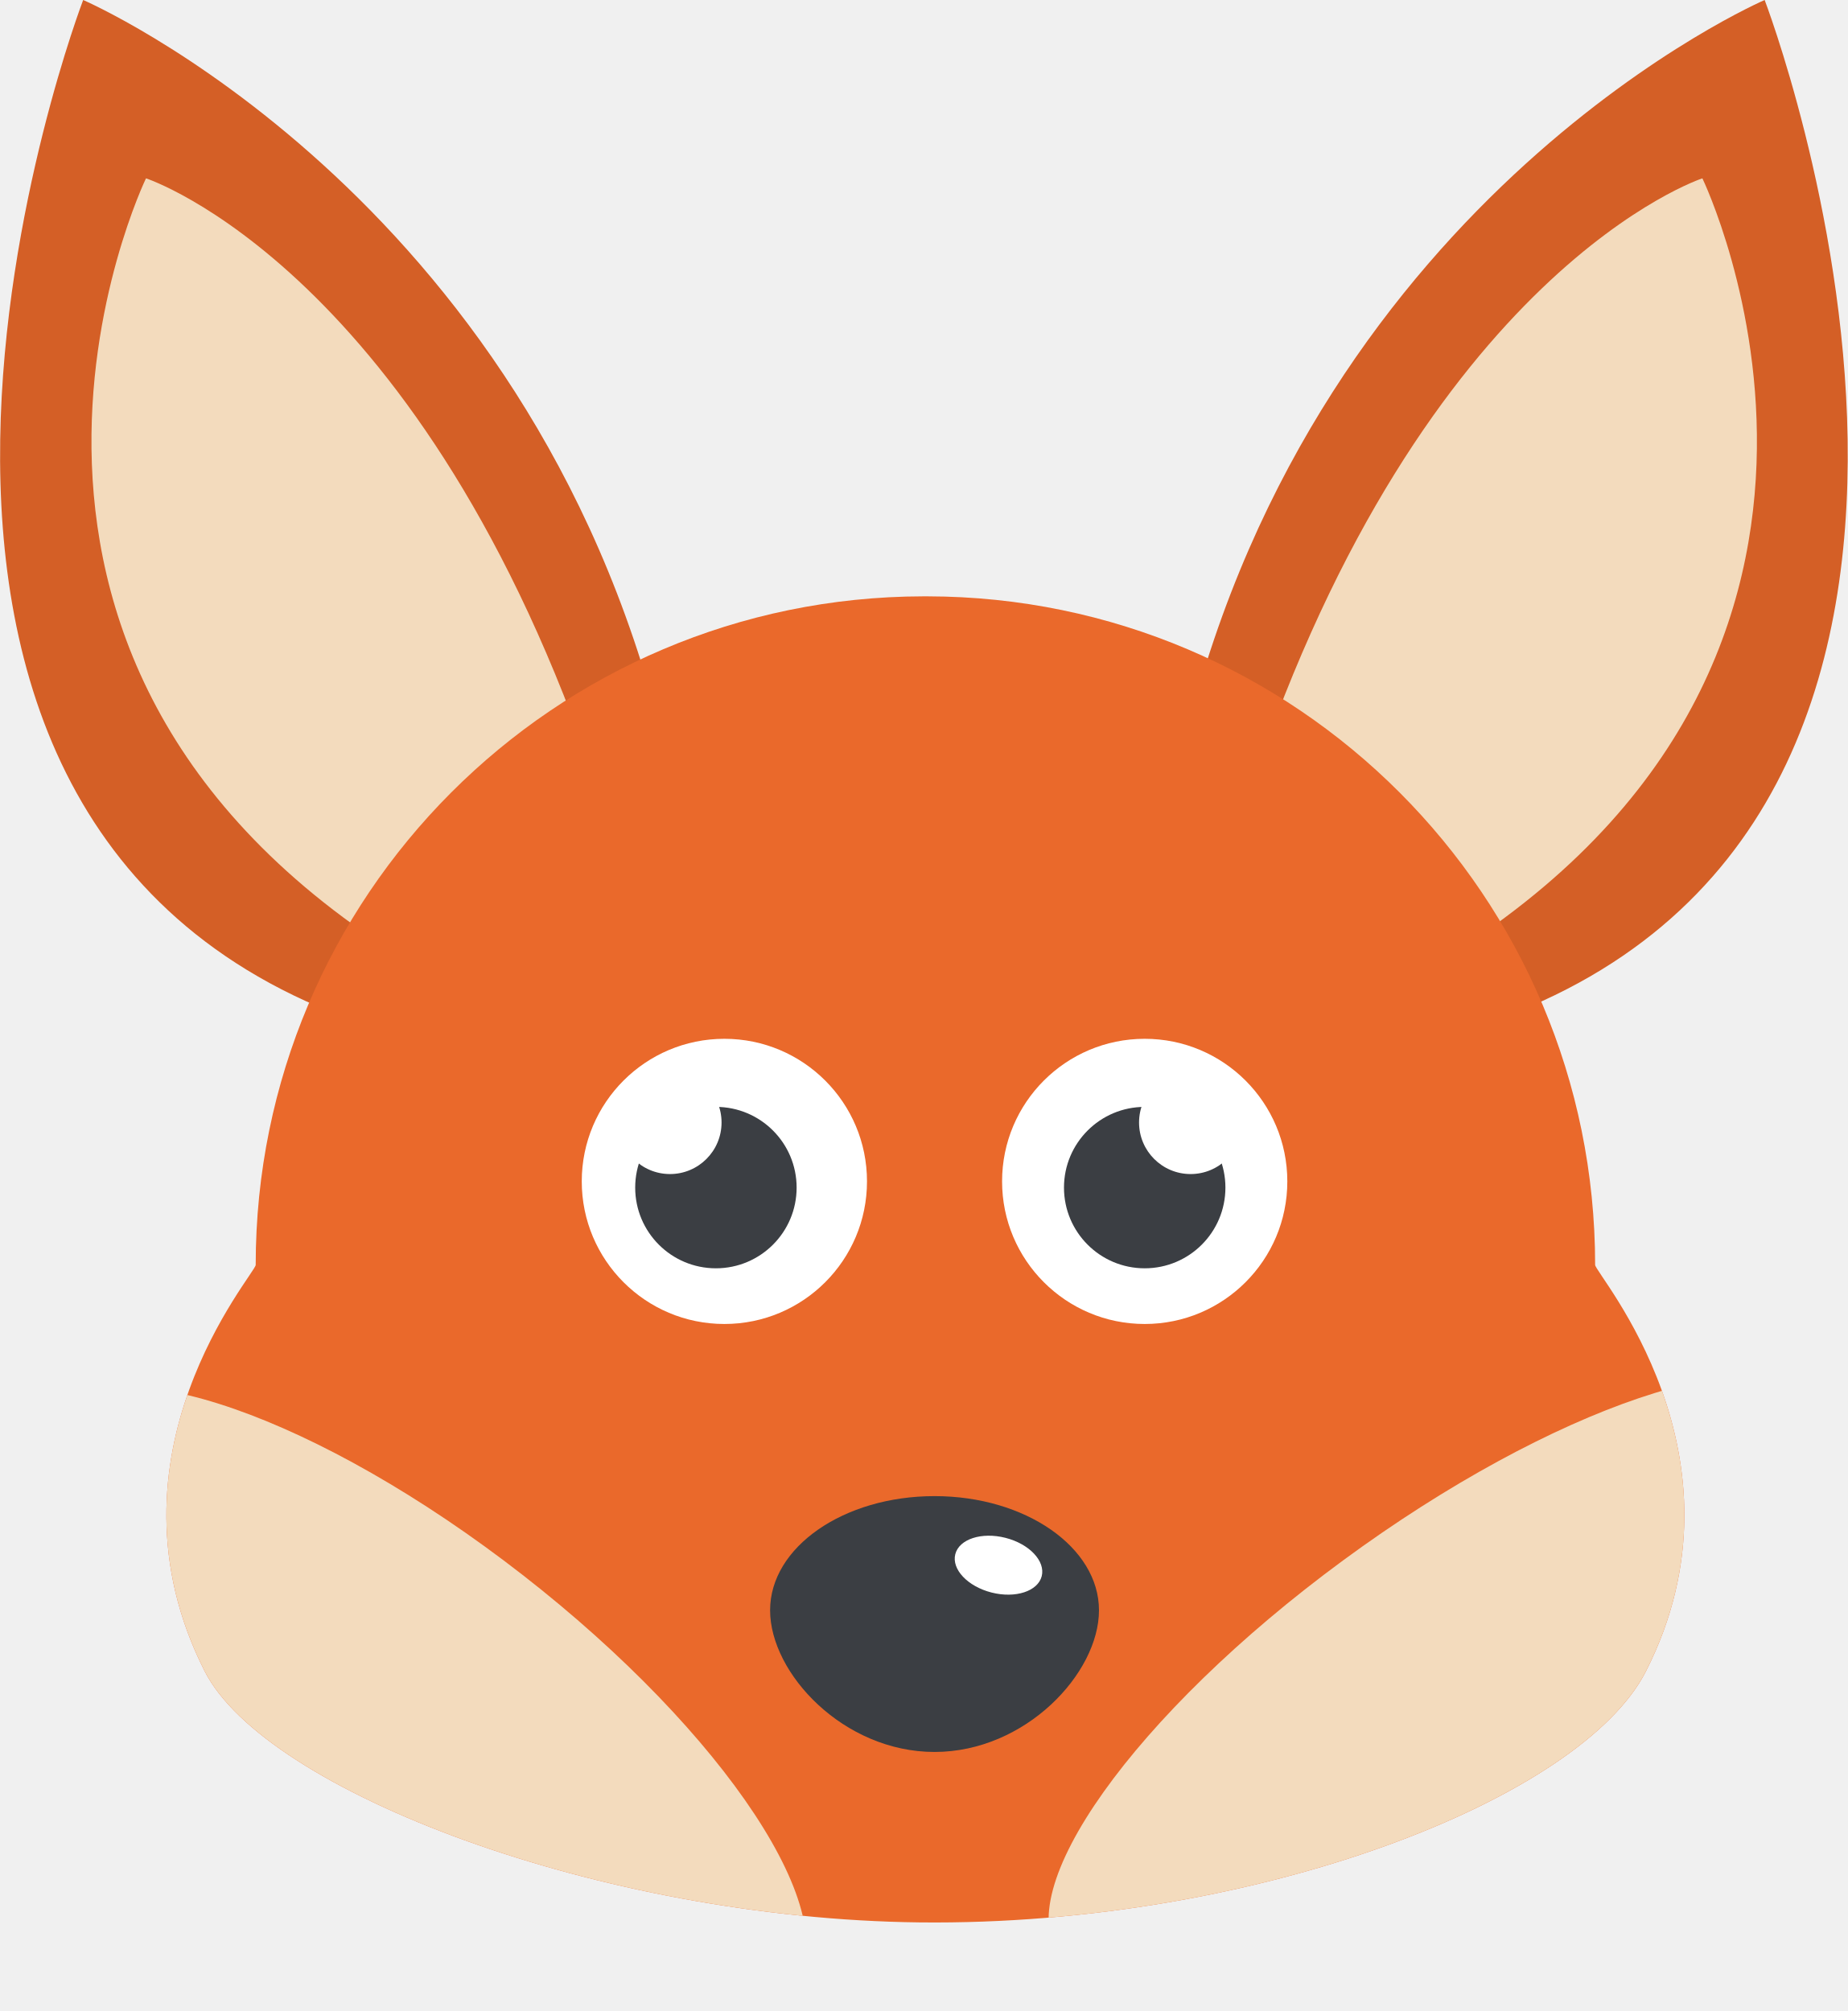
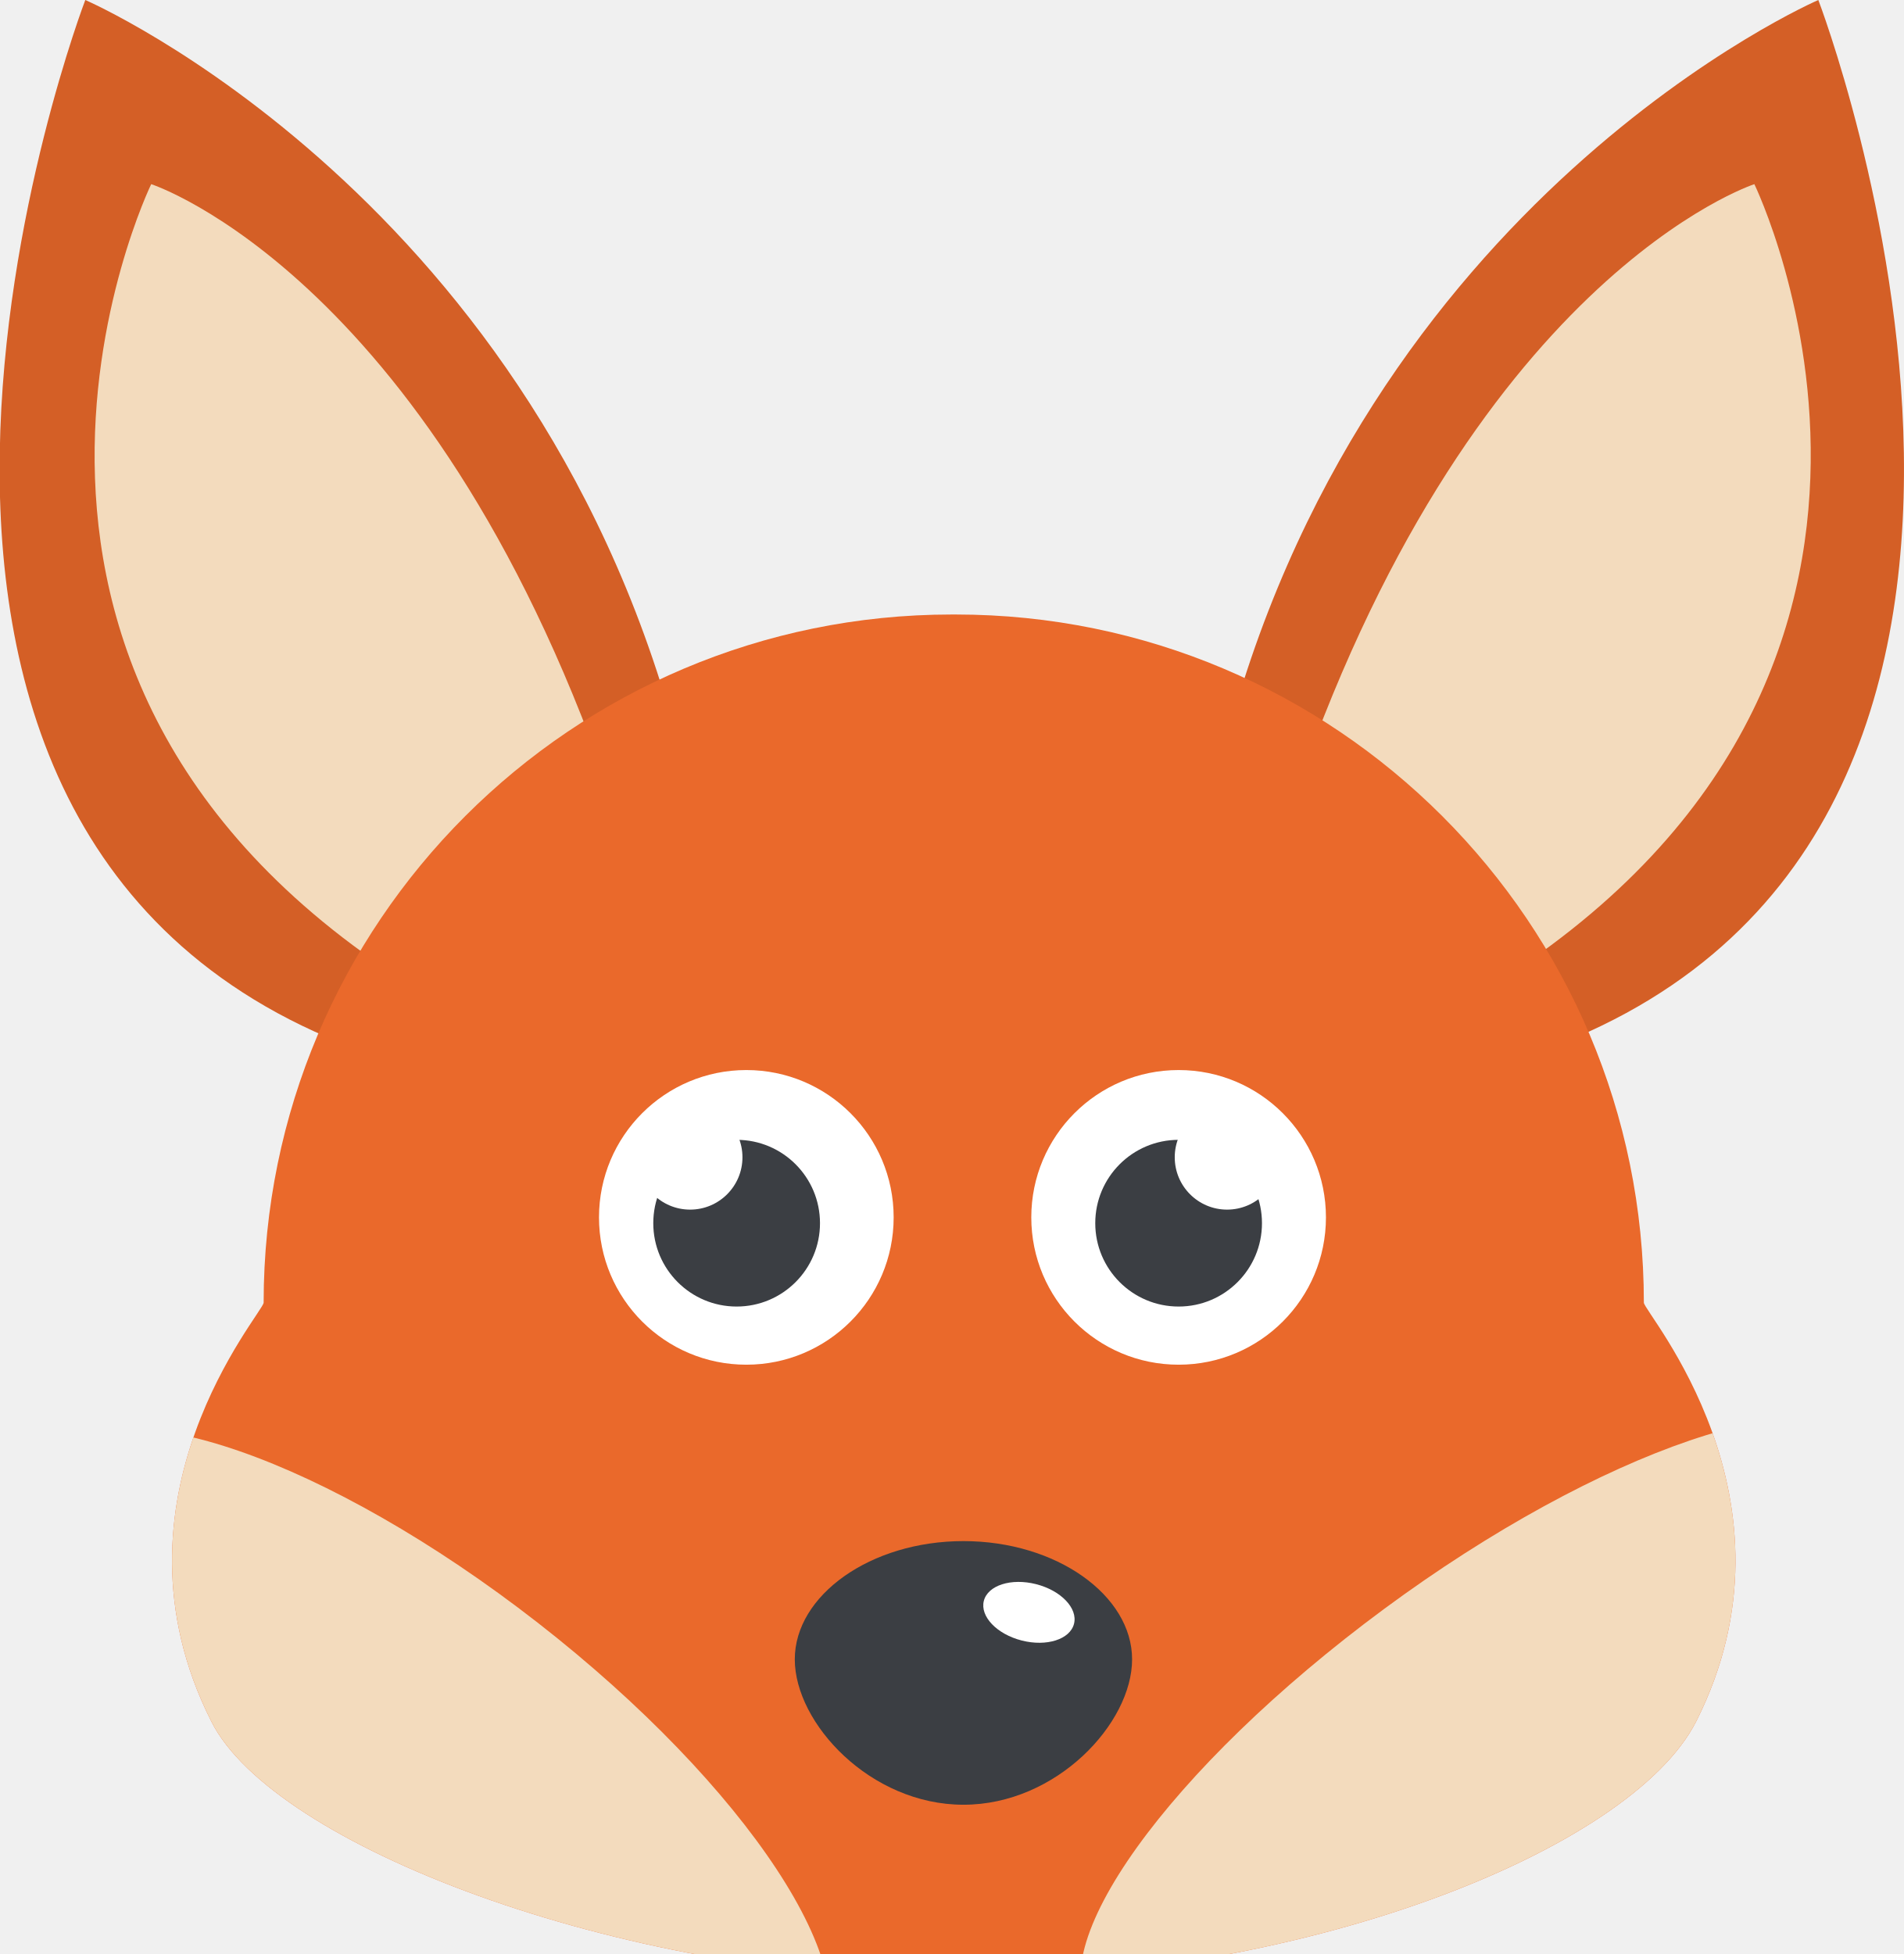
- <svg xmlns="http://www.w3.org/2000/svg" id="background" viewBox="0 0 98.21 106.9">
-   <defs>
-     <style>.cls-1{fill:none;}.cls-2{fill:#d45f26;}.cls-3{fill:#f3dbbd;}.cls-4{fill:#ea692b;}.cls-5{fill:#3b3e43;}.cls-6{fill:#fff;}.cls-7{clip-path:url(#clip-path);}</style>
-     <clipPath id="clip-path" transform="translate(-989.52 -818.99)">
-       <path class="cls-1" d="M1074.3,886.23a35.54,35.54,0,0,0-35.48-35.54h-0.23a35.54,35.54,0,0,0-35.48,35.54c0,0.46-8.54,10.1-2.71,21.6,3.23,6.36,21,13.16,38,13.35,18,0.2,35.18-6.6,38.6-13.35C1082.84,896.33,1074.3,886.7,1074.3,886.23Z" />
+ <svg xmlns="http://www.w3.org/2000/svg" xmlns:xlink="http://www.w3.org/1999/xlink" version="1.1" id="background" x="0px" y="0px" viewBox="0 0 98.2 100.8" style="enable-background:new 0 0 98.2 100.8;" xml:space="preserve">
+   <style type="text/css">
+ 	.st0{fill:#D45F26;}
+ 	.st1{fill:#F3DBBD;}
+ 	.st2{fill:#EA692B;}
+ 	.st3{fill:none;}
+ 	.st4{fill:#3B3E43;}
+ 	.st5{fill:#FFFFFF;}
+ 	.st6{clip-path:url(#SVGID_2_);}
+ </style>
+   <path class="st0" d="M63,39.2C70.2,10.2,93.8,0,93.8,0s16.9,44.1-15.4,54.6L63,39.2z" />
+   <path class="st1" d="M66.5,41.9c9.2-27.6,24-32.4,24-32.4s12.8,26.3-15.3,42.4L66.5,41.9z" />
+   <path class="st0" d="M35.2,39.2C28,10.2,4.4,0,4.4,0s-16.9,44.1,15.4,54.6L35.2,39.2z" />
+   <path class="st1" d="M31.8,41.9c-9.2-27.6-24-32.4-24-32.4S-5,35.8,23,51.9L31.8,41.9z" />
+   <path class="st2" d="M84.8,67.2c0-19.6-15.9-35.5-35.5-35.5h-0.2c-19.6,0-35.5,15.9-35.5,35.5c0,0.5-8.5,10.1-2.7,21.6  c3.2,6.4,21,13.2,38,13.3c18,0.2,35.2-6.6,38.6-13.3C93.3,77.3,84.8,67.7,84.8,67.2z" />
+   <path class="st3" d="M84.8,67.2c0-19.6-15.9-35.5-35.5-35.5h-0.2c-19.6,0-35.5,15.9-35.5,35.5c0,0.5-8.5,10.1-2.7,21.6  c3.2,6.4,21,13.2,38,13.3c18,0.2,35.2-6.6,38.6-13.3C93.3,77.3,84.8,67.7,84.8,67.2z" />
+   <path class="st4" d="M58.4,85.6c0,3.3-3.9,7.5-8.7,7.5s-8.7-4.2-8.7-7.5s3.9-6.1,8.7-6.1S58.4,82.3,58.4,85.6z" />
+   <ellipse transform="matrix(0.2467 -0.9691 0.9691 0.2467 -40.6511 114.1088)" class="st5" cx="53.1" cy="83.2" rx="1.5" ry="2.4" />
+   <g>
+     <defs>
+       <path id="SVGID_1_" d="M84.8,67.2c0-19.6-15.9-35.5-35.5-35.5h-0.2c-19.6,0-35.5,15.9-35.5,35.5c0,0.5-8.5,10.1-2.7,21.6    c3.2,6.4,21,13.2,38,13.3c18,0.2,35.2-6.6,38.6-13.3C93.3,77.3,84.8,67.7,84.8,67.2z" />
+     </defs>
+     <clipPath id="SVGID_2_">
+       <use xlink:href="#SVGID_1_" style="overflow:visible;" />
    </clipPath>
-   </defs>
-   <path class="cls-2" d="M1052.52,858.21c7.16-29.05,30.79-39.22,30.79-39.22s16.89,44.09-15.39,54.6Z" transform="translate(-989.52 -818.99)" />
-   <path class="cls-3" d="M1056,860.88c9.23-27.59,24-32.41,24-32.41s12.77,26.35-15.29,42.42Z" transform="translate(-989.52 -818.99)" />
-   <path class="cls-2" d="M1024.73,858.21c-7.17-29.05-30.79-39.22-30.79-39.22s-16.89,44.09,15.4,54.6Z" transform="translate(-989.52 -818.99)" />
-   <path class="cls-3" d="M1021.28,860.88c-9.23-27.59-24-32.41-24-32.41s-12.77,26.35,15.29,42.42Z" transform="translate(-989.52 -818.99)" />
-   <path class="cls-4" d="M1074.3,886.23a35.54,35.54,0,0,0-35.48-35.54h-0.23a35.54,35.54,0,0,0-35.48,35.54c0,0.46-8.54,10.1-2.71,21.6,3.23,6.36,21,13.16,38,13.35,18,0.2,35.18-6.6,38.6-13.35C1082.84,896.33,1074.3,886.7,1074.3,886.23Z" transform="translate(-989.52 -818.99)" />
-   <path class="cls-1" d="M1074.3,886.23a35.54,35.54,0,0,0-35.48-35.54h-0.23a35.54,35.54,0,0,0-35.48,35.54c0,0.46-8.54,10.1-2.71,21.6,3.23,6.36,21,13.16,38,13.35,18,0.2,35.18-6.6,38.6-13.35C1082.84,896.33,1074.3,886.7,1074.3,886.23Z" transform="translate(-989.52 -818.99)" />
-   <path class="cls-5" d="M1047.93,904.59c0,3.35-3.91,7.53-8.74,7.53s-8.74-4.17-8.74-7.53,3.91-6.07,8.74-6.07S1047.93,901.24,1047.93,904.59Z" transform="translate(-989.52 -818.99)" />
-   <ellipse class="cls-6" cx="1042.59" cy="902.2" rx="1.5" ry="2.37" transform="translate(-1078.42 871.04) rotate(-75.72)" />
-   <g class="cls-7">
-     <ellipse class="cls-3" cx="1012.13" cy="909.27" rx="8.4" ry="24.8" transform="translate(-1316.65 330.22) rotate(-52.09)" />
-     <path class="cls-3" d="M1045.9,923c2.83,3.46,14.15-.36,25.26-8.54s17.83-17.6,15-21.06-14.15.37-25.26,8.54S1043.07,919.58,1045.9,923Z" transform="translate(-989.52 -818.99)" />
+     <g class="st6">
+       <ellipse transform="matrix(0.6144 -0.789 0.789 0.6144 -62.5621 52.6823)" class="st1" cx="22.6" cy="90.3" rx="8.4" ry="24.8" />
+       <path class="st1" d="M56.4,104c2.8,3.5,14.2-0.4,25.3-8.5s17.8-17.6,15-21.1S82.5,74.8,71.4,83S53.5,100.6,56.4,104z" />
+     </g>
  </g>
-   <circle class="cls-6" cx="60.84" cy="62.8" r="7.58" />
-   <circle class="cls-6" cx="38.5" cy="62.8" r="7.58" />
-   <circle class="cls-5" cx="38.05" cy="63.13" r="4.29" />
-   <circle class="cls-6" cx="35.61" cy="59.67" r="2.74" />
-   <circle class="cls-5" cx="60.84" cy="63.13" r="4.29" />
-   <circle class="cls-6" cx="63.28" cy="59.67" r="2.74" />
+   <circle class="st5" cx="60.8" cy="62.8" r="7.6" />
+   <circle class="st5" cx="38.5" cy="62.8" r="7.6" />
+   <circle class="st4" cx="38" cy="63.1" r="4.3" />
+   <circle class="st5" cx="35.6" cy="59.7" r="2.7" />
+   <circle class="st4" cx="60.8" cy="63.1" r="4.3" />
+   <circle class="st5" cx="63.3" cy="59.7" r="2.7" />
</svg>
